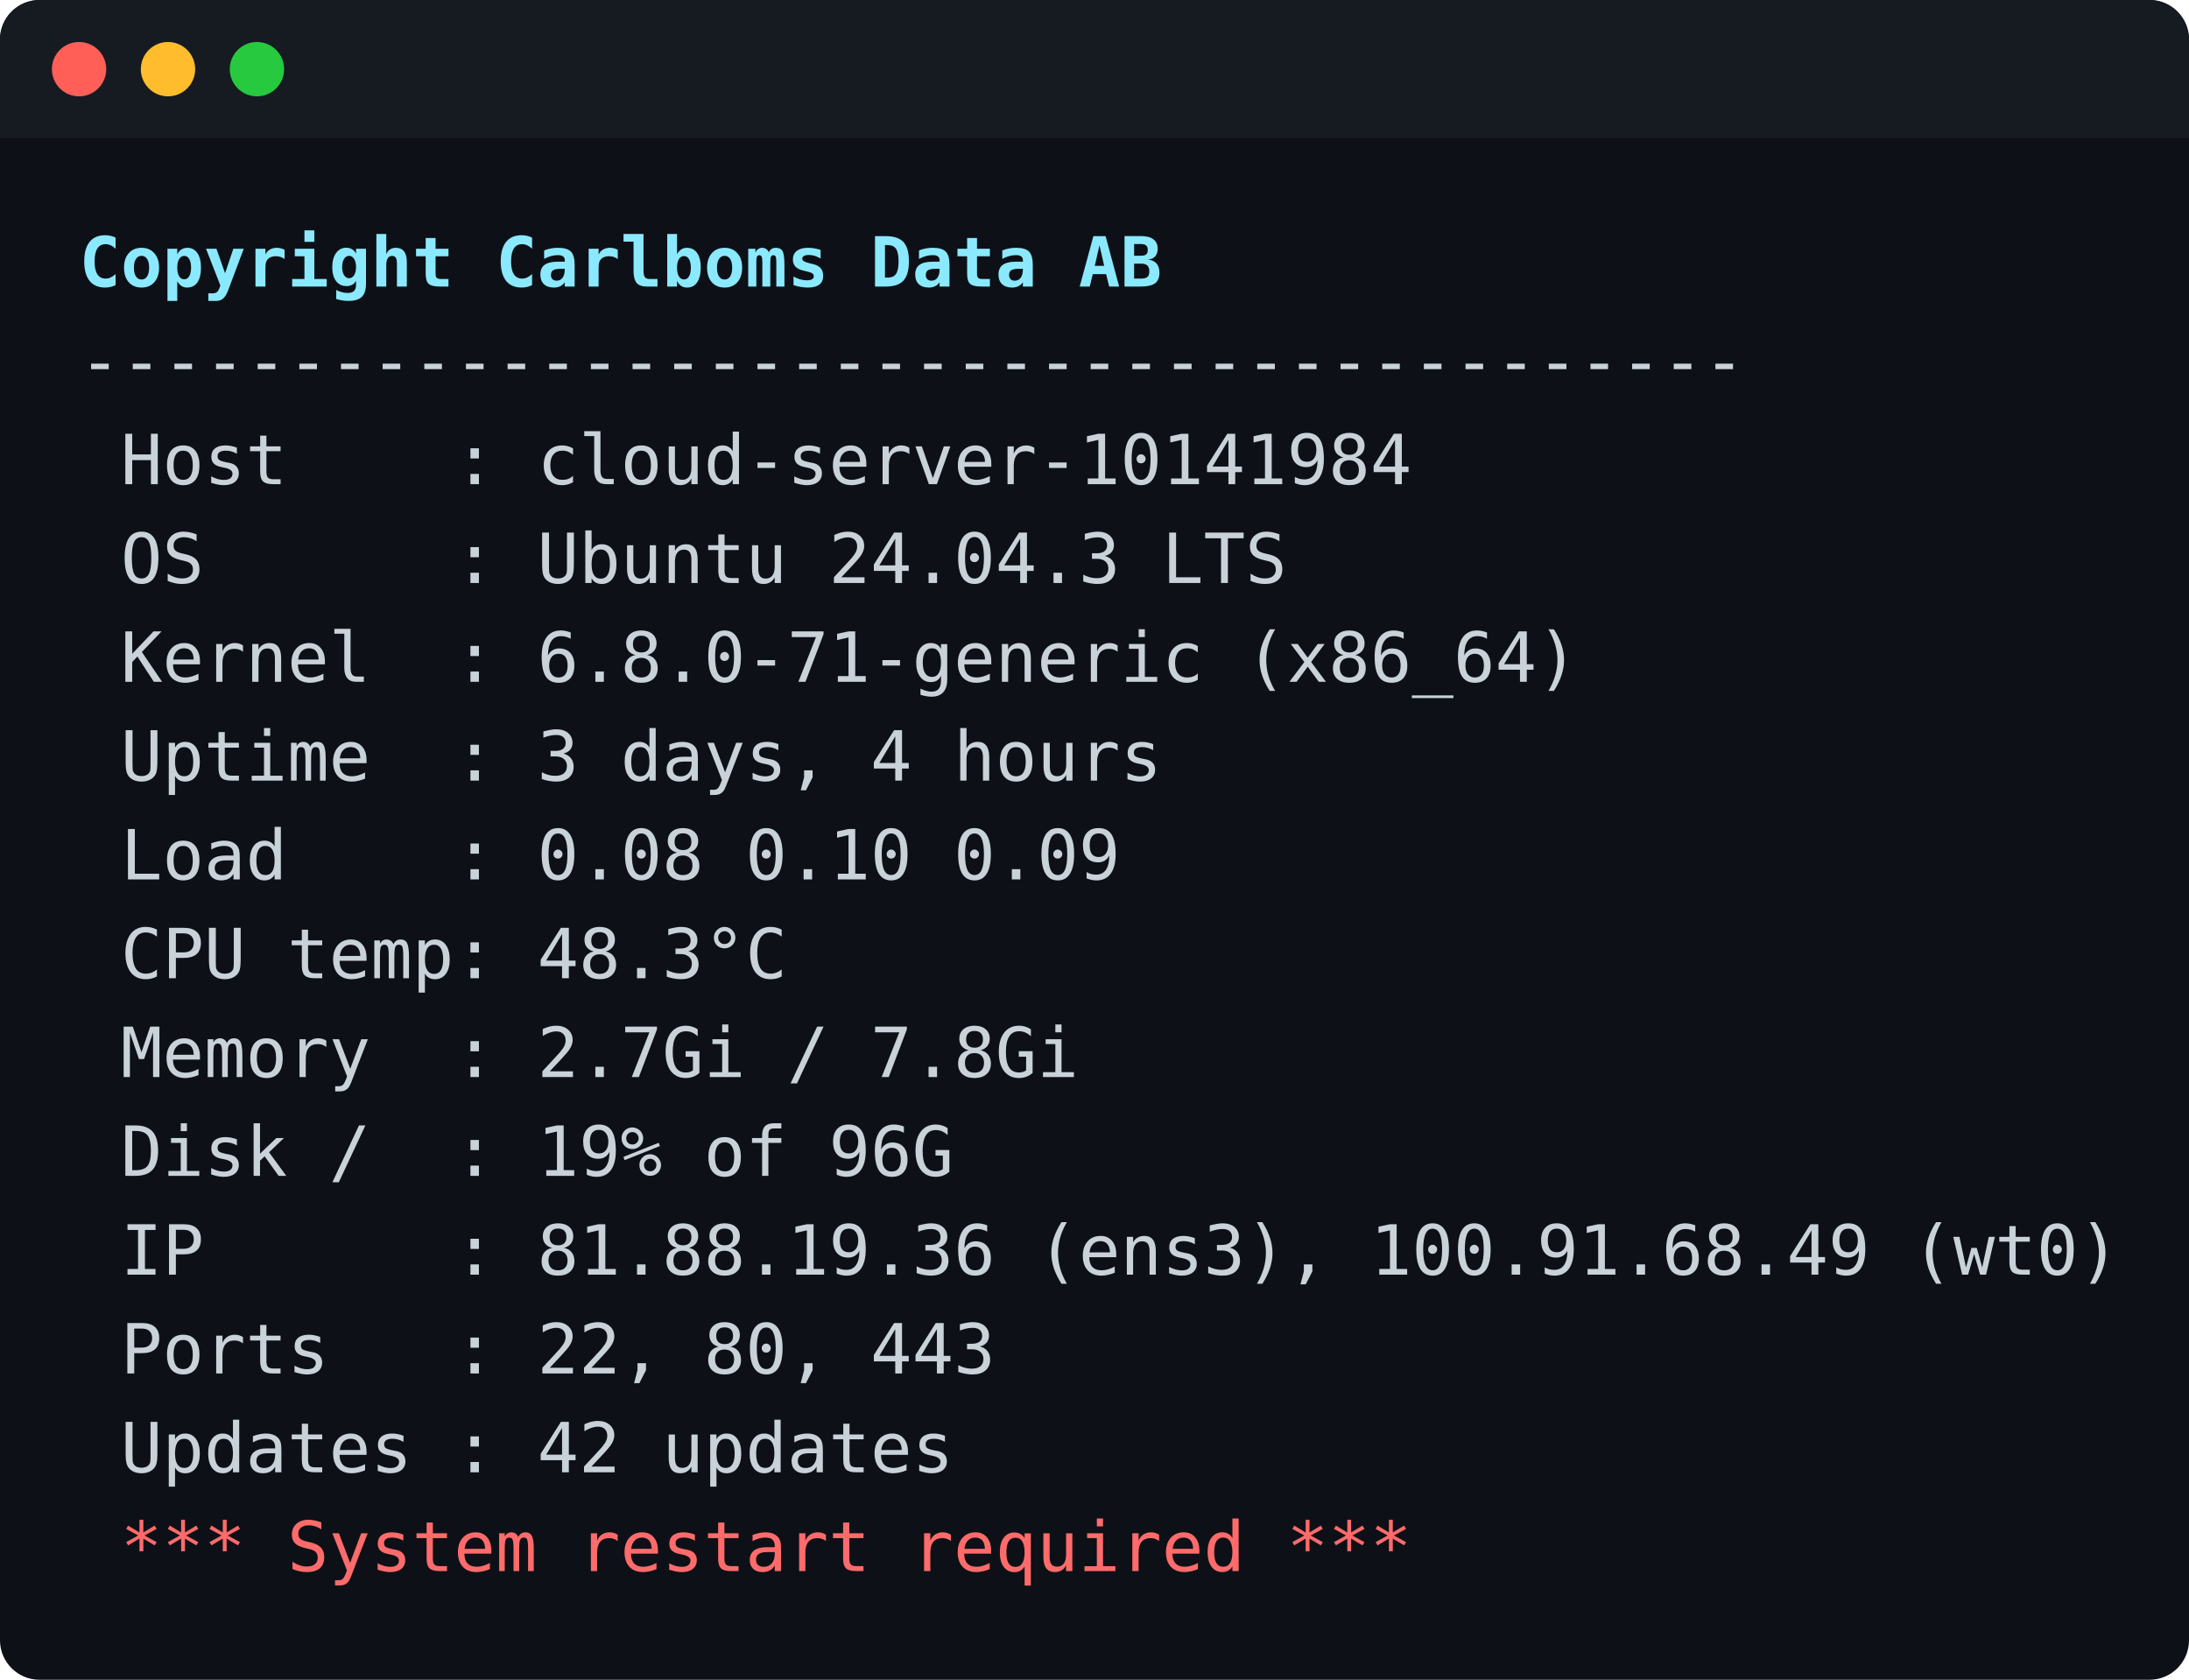
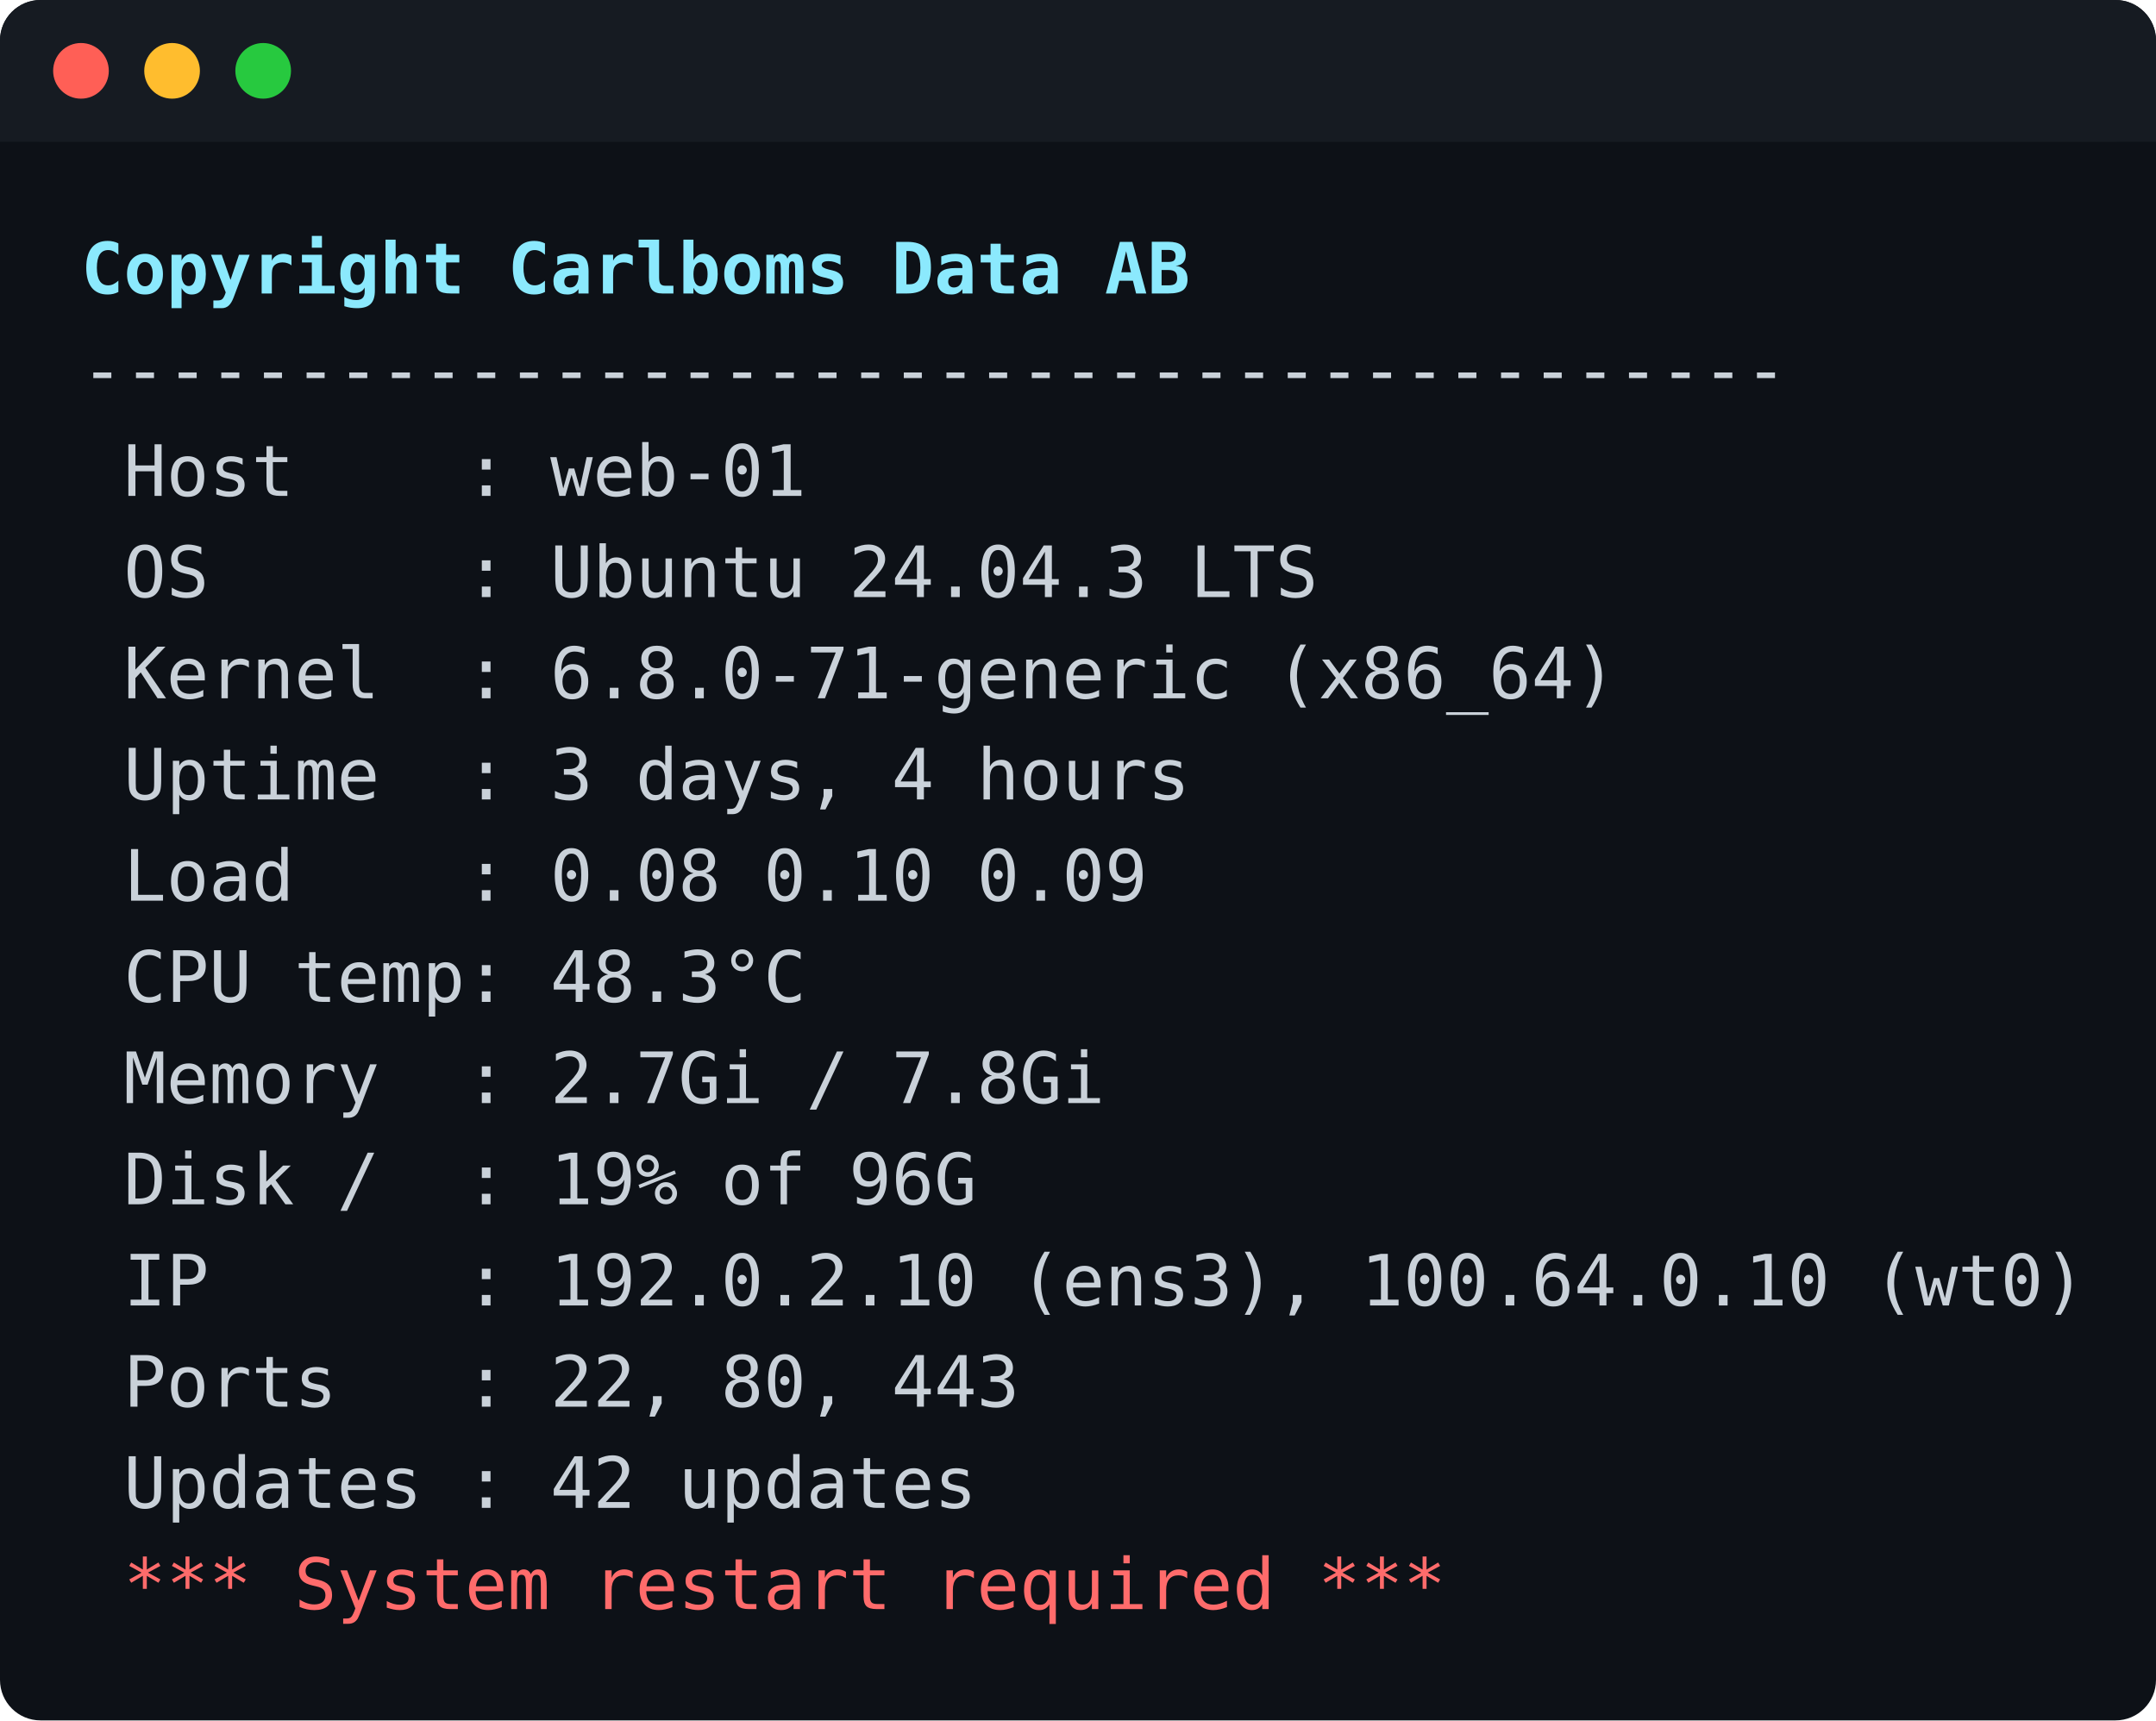
- <svg xmlns="http://www.w3.org/2000/svg" width="443" height="340" viewBox="0 0 443 340" font-family="ui-monospace,SFMono-Regular,Menlo,Consolas,&quot;DejaVu Sans Mono&quot;,&quot;Liberation Mono&quot;,monospace" font-size="14">
-   <rect width="443" height="340" rx="8" fill="#0d1117" />
-   <rect width="443" height="28" rx="8" fill="#161b22" />
-   <rect y="20" width="443" height="8" fill="#161b22" />
+ <svg xmlns="http://www.w3.org/2000/svg" width="426" height="340" viewBox="0 0 426 340" font-family="ui-monospace,SFMono-Regular,Menlo,Consolas,&quot;DejaVu Sans Mono&quot;,&quot;Liberation Mono&quot;,monospace" font-size="14">
+   <rect width="426" height="340" rx="8" fill="#0d1117" />
+   <rect width="426" height="28" rx="8" fill="#161b22" />
+   <rect y="20" width="426" height="8" fill="#161b22" />
  <circle cx="16" cy="14" r="5.5" fill="#ff5f56" />
  <circle cx="34" cy="14" r="5.5" fill="#ffbd2e" />
  <circle cx="52" cy="14" r="5.5" fill="#27c93f" />
  <text y="58" xml:space="preserve">
    <tspan x="16.0" textLength="218.4" lengthAdjust="spacingAndGlyphs" fill="#8be9fd" font-weight="700">Copyright Carlboms Data AB</tspan>
  </text>
  <text y="78" xml:space="preserve">
    <tspan x="16.0" textLength="336.0" lengthAdjust="spacingAndGlyphs" fill="#c9d1d9">----------------------------------------</tspan>
  </text>
  <text y="98" xml:space="preserve">
-     <tspan x="16.0" textLength="268.8" lengthAdjust="spacingAndGlyphs" fill="#c9d1d9"> Host    : cloud-server-10141984</tspan>
+     <tspan x="16.0" textLength="142.8" lengthAdjust="spacingAndGlyphs" fill="#c9d1d9"> Host    : web-01</tspan>
  </text>
  <text y="118" xml:space="preserve">
    <tspan x="16.0" textLength="243.6" lengthAdjust="spacingAndGlyphs" fill="#c9d1d9"> OS      : Ubuntu 24.04.3 LTS</tspan>
  </text>
  <text y="138" xml:space="preserve">
    <tspan x="16.0" textLength="302.4" lengthAdjust="spacingAndGlyphs" fill="#c9d1d9"> Kernel  : 6.8.0-71-generic (x86_64)</tspan>
  </text>
  <text y="158" xml:space="preserve">
    <tspan x="16.0" textLength="218.4" lengthAdjust="spacingAndGlyphs" fill="#c9d1d9"> Uptime  : 3 days, 4 hours</tspan>
  </text>
  <text y="178" xml:space="preserve">
    <tspan x="16.0" textLength="210.0" lengthAdjust="spacingAndGlyphs" fill="#c9d1d9"> Load    : 0.08 0.10 0.09</tspan>
  </text>
  <text y="198" xml:space="preserve">
    <tspan x="16.0" textLength="142.8" lengthAdjust="spacingAndGlyphs" fill="#c9d1d9"> CPU temp: 48.3°C</tspan>
  </text>
  <text y="218" xml:space="preserve">
    <tspan x="16.0" textLength="201.6" lengthAdjust="spacingAndGlyphs" fill="#c9d1d9"> Memory  : 2.7Gi / 7.8Gi</tspan>
  </text>
  <text y="238" xml:space="preserve">
    <tspan x="16.0" textLength="176.4" lengthAdjust="spacingAndGlyphs" fill="#c9d1d9"> Disk /  : 19% of 96G</tspan>
  </text>
  <text y="258" xml:space="preserve">
-     <tspan x="16.0" textLength="411.6" lengthAdjust="spacingAndGlyphs" fill="#c9d1d9"> IP      : 81.88.19.36 (ens3), 100.91.68.49 (wt0)</tspan>
+     <tspan x="16.0" textLength="394.8" lengthAdjust="spacingAndGlyphs" fill="#c9d1d9"> IP      : 192.0.2.10 (ens3), 100.64.0.10 (wt0)</tspan>
  </text>
  <text y="278" xml:space="preserve">
    <tspan x="16.0" textLength="184.8" lengthAdjust="spacingAndGlyphs" fill="#c9d1d9"> Ports   : 22, 80, 443</tspan>
  </text>
  <text y="298" xml:space="preserve">
    <tspan x="16.0" textLength="176.4" lengthAdjust="spacingAndGlyphs" fill="#c9d1d9"> Updates : 42 updates</tspan>
  </text>
  <text y="318" xml:space="preserve">
    <tspan x="16.0" textLength="8.4" lengthAdjust="spacingAndGlyphs" fill="#c9d1d9"> </tspan>
    <tspan x="24.4" textLength="260.4" lengthAdjust="spacingAndGlyphs" fill="#ff6b6b">*** System restart required ***</tspan>
  </text>
</svg>
